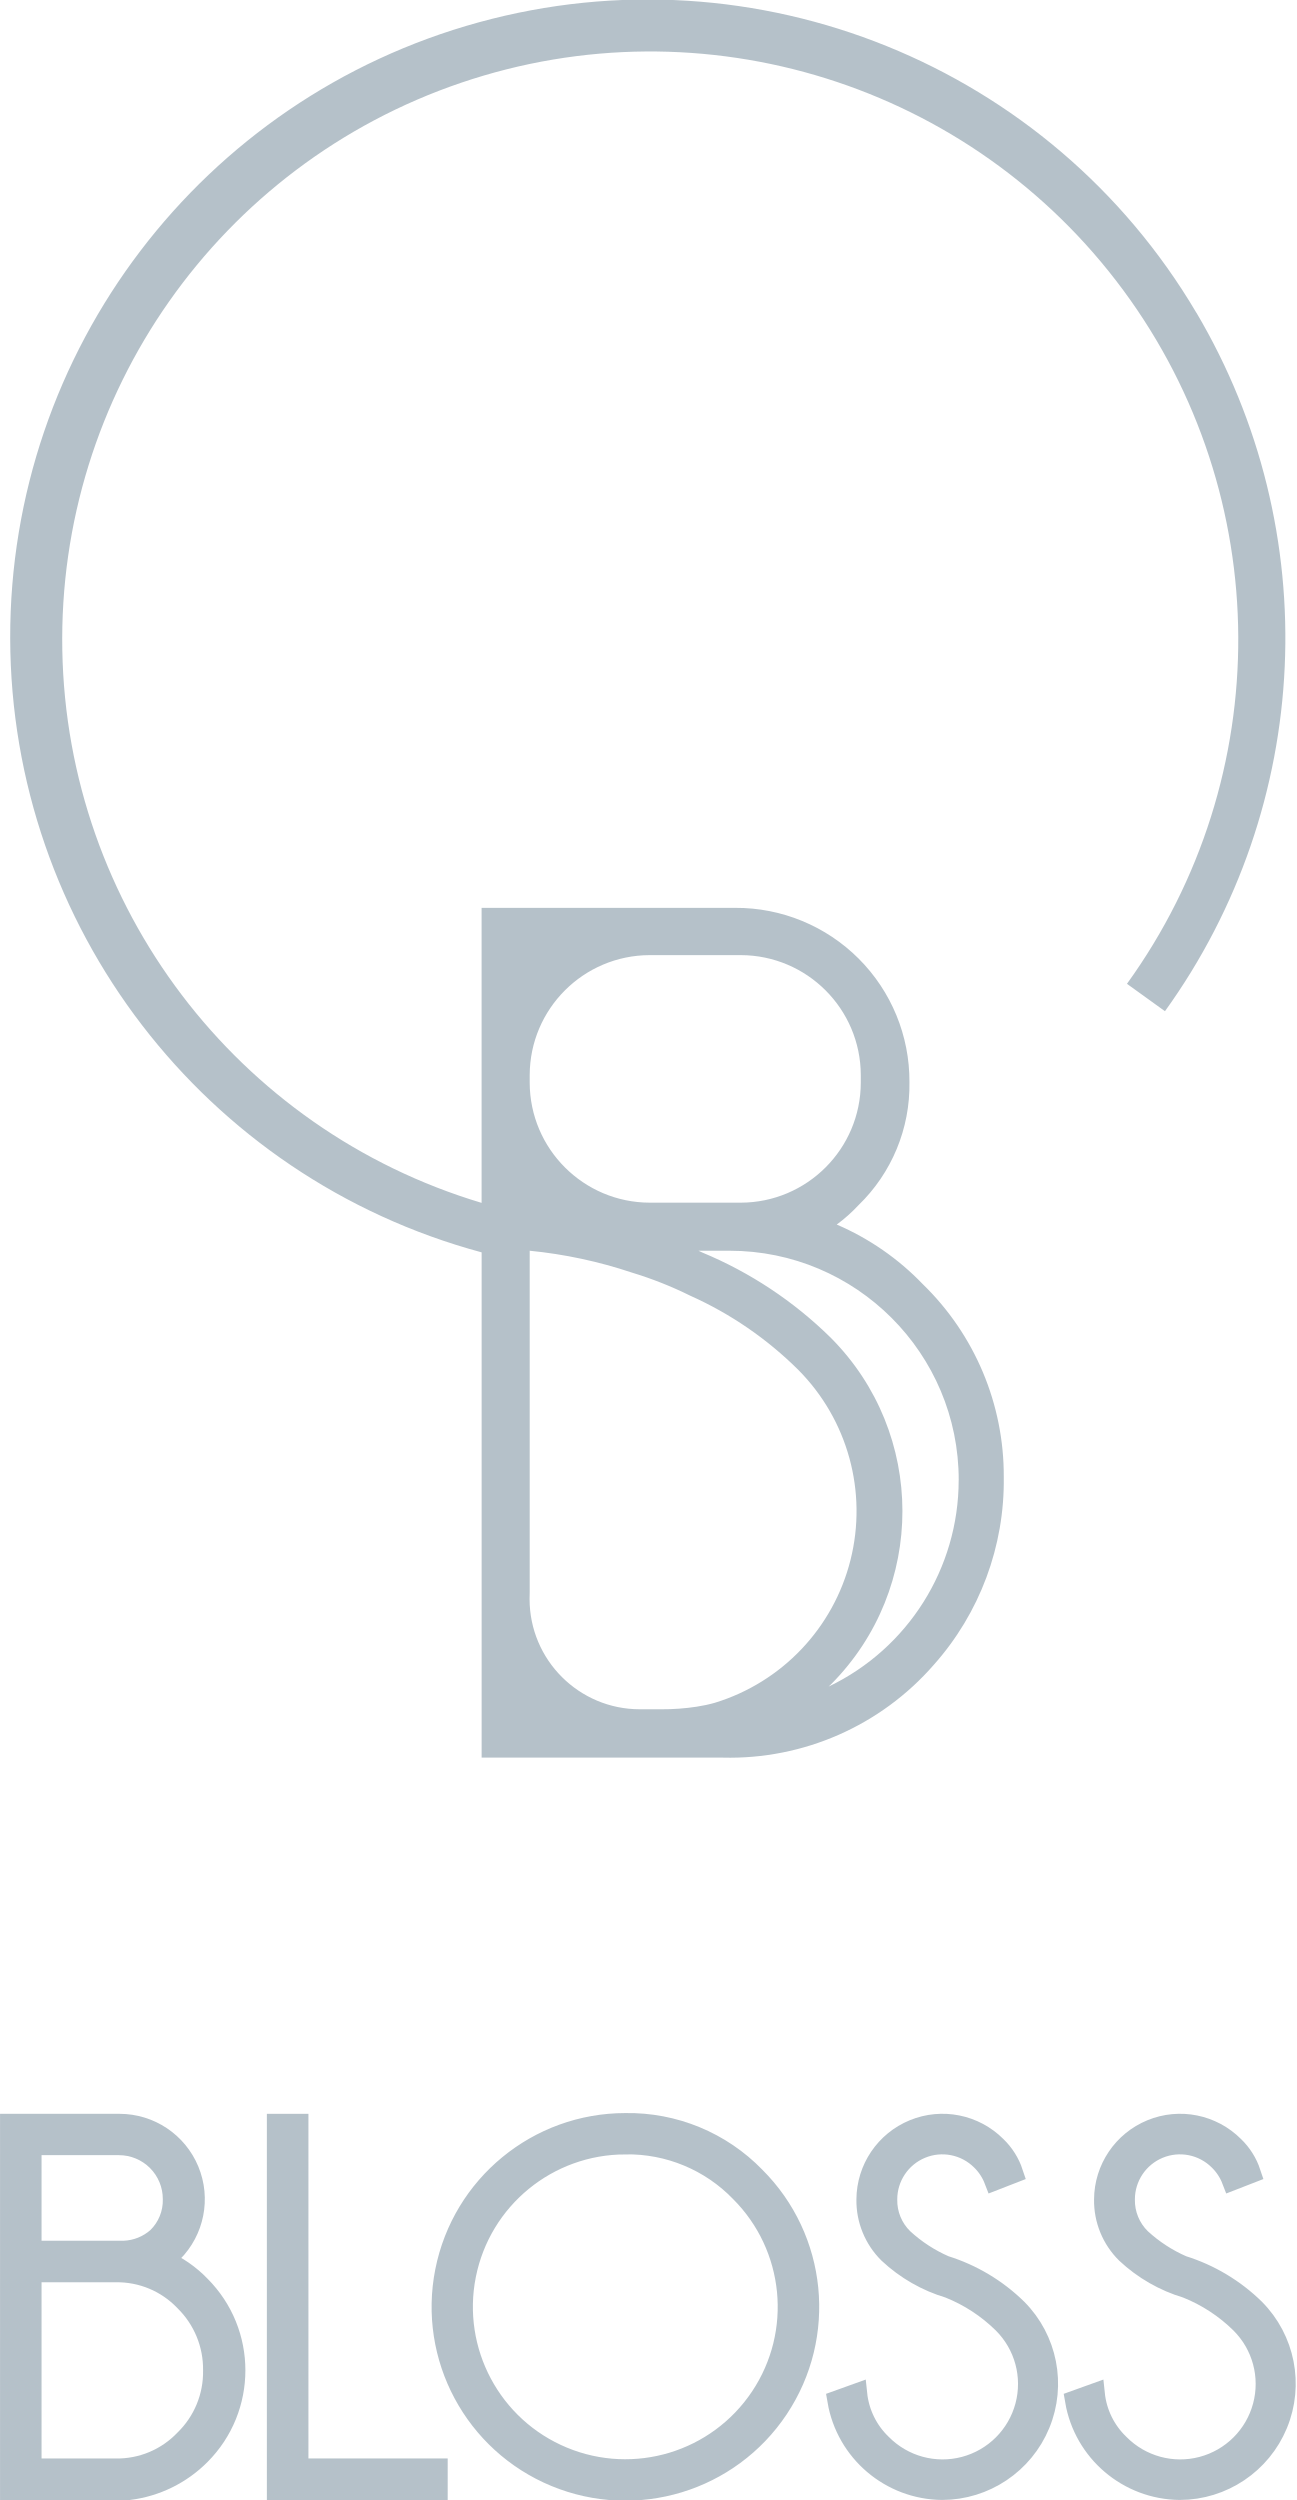
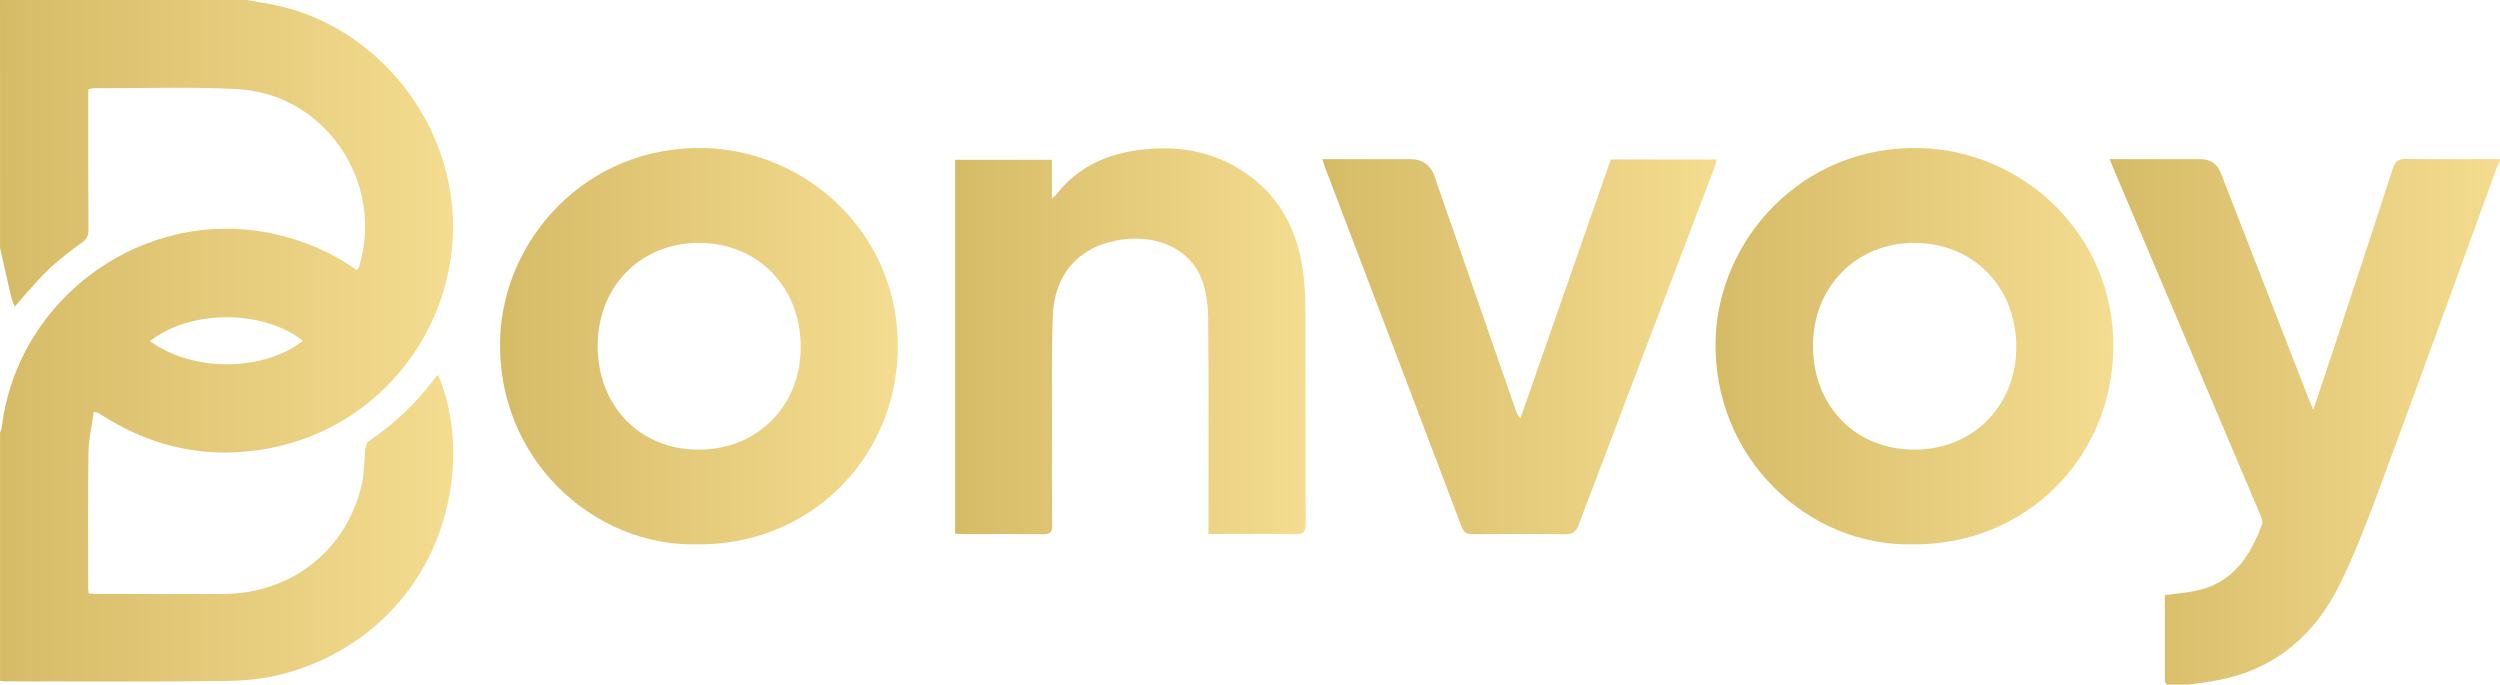
- <svg xmlns="http://www.w3.org/2000/svg" width="31.039" height="59.869" viewBox="0 0 31.039 59.869">
-   <g id="Group_145893" data-name="Group 145893" transform="translate(-314.212 -89.76)">
-     <g id="Group_713" data-name="Group 713" transform="translate(314.462 89.76)">
-       <g id="Group_712" data-name="Group 712" transform="translate(0)">
-         <path id="Path_900" data-name="Path 900" d="M342.863,97.251a15.264,15.264,0,1,0-17.117,22.5v12.1h5.777a6.482,6.482,0,0,0,5.049-2.22,6.627,6.627,0,0,0,1.678-4.5,6.4,6.4,0,0,0-1.942-4.621,6.309,6.309,0,0,0-2.058-1.425,3.725,3.725,0,0,0,.518-.461,4.009,4.009,0,0,0,1.223-2.95,4.152,4.152,0,0,0-4.173-4.173h-6.073v7.065A14.082,14.082,0,1,1,341.2,113.32l.91.656a15.3,15.3,0,0,0,.754-16.726Zm-5.693,27.955a5.485,5.485,0,0,1-3.115,4.944l.059-.055a5.884,5.884,0,0,0-.008-8.3,9.66,9.66,0,0,0-3.078-2.041c-.031-.013-.059-.029-.09-.042h.665l.041,0,.037,0A5.49,5.49,0,0,1,337.171,125.206Zm-10.273-9.7a2.881,2.881,0,0,1,2.873-2.873h2.183a2.881,2.881,0,0,1,2.873,2.873v.182a2.881,2.881,0,0,1-2.873,2.873H329.77a2.881,2.881,0,0,1-2.873-2.873Zm0,12.384v-8.178a11.164,11.164,0,0,1,2.452.525,9.067,9.067,0,0,1,1.391.551,8.732,8.732,0,0,1,2.593,1.781,4.8,4.8,0,0,1-2,7.968,3.478,3.478,0,0,1-.436.094,5.381,5.381,0,0,1-.842.062h-.52a2.641,2.641,0,0,1-2.641-2.641Z" transform="translate(-314.462 -89.76)" fill="#b5c1c9" />
-       </g>
-     </g>
-     <g id="Group_714" data-name="Group 714" transform="translate(314.462 140.613)">
-       <path id="Path_901" data-name="Path 901" d="M318.118,447.77a2.712,2.712,0,0,1,.885.613,2.86,2.86,0,0,1,0,4.04,2.908,2.908,0,0,1-1.7.835h-2.84V444.51h2.611a1.794,1.794,0,0,1,1.268,3.062A1.6,1.6,0,0,1,318.118,447.77ZM314.957,445v2.549h2.227a1.283,1.283,0,0,0,.8-.322,1.246,1.246,0,0,0,.377-.922,1.3,1.3,0,0,0-1.3-1.305Zm2.023,7.764a2.238,2.238,0,0,0,1.658-.693,2.269,2.269,0,0,0,.687-1.664,2.293,2.293,0,0,0-.687-1.67,2.237,2.237,0,0,0-1.658-.693h-2.023v4.72Z" transform="translate(-314.462 -444.492)" fill="#b5c1c9" stroke="#b5c1c9" stroke-width="0.5" />
-       <path id="Path_902" data-name="Path 902" d="M359.03,453.258V444.51h.495v8.253h3.335v.495Z" transform="translate(-352.639 -444.492)" fill="#b5c1c9" stroke="#b5c1c9" stroke-width="0.5" />
-       <path id="Path_903" data-name="Path 903" d="M394.106,445.665a4.391,4.391,0,1,1-3.1-1.281A4.225,4.225,0,0,1,394.106,445.665Zm-3.1-.791a3.9,3.9,0,1,0,2.755,1.142A3.75,3.75,0,0,0,391.007,444.873Z" transform="translate(-376.279 -444.384)" fill="#b5c1c9" stroke="#b5c1c9" stroke-width="0.5" />
-       <path id="Path_904" data-name="Path 904" d="M455.346,448.425a3.626,3.626,0,0,1-1.444-.828,1.77,1.77,0,0,1-.526-1.287,1.811,1.811,0,0,1,3.093-1.269,1.559,1.559,0,0,1,.4.634l-.435.169a1.341,1.341,0,0,0-.314-.477,1.329,1.329,0,0,0-2.266.943,1.281,1.281,0,0,0,.387.942,3.6,3.6,0,0,0,1,.652,4.292,4.292,0,0,1,1.728,1.033,2.534,2.534,0,0,1-1.788,4.32,2.559,2.559,0,0,1-2.5-2.127l.453-.163a1.952,1.952,0,0,0,.592,1.208,2.057,2.057,0,1,0,2.912-2.906A3.9,3.9,0,0,0,455.346,448.425Z" transform="translate(-432.867 -444.492)" fill="#b5c1c9" stroke="#b5c1c9" stroke-width="0.5" />
-       <path id="Path_905" data-name="Path 905" d="M495.033,448.425a3.626,3.626,0,0,1-1.444-.828,1.769,1.769,0,0,1-.526-1.287,1.811,1.811,0,0,1,3.093-1.269,1.559,1.559,0,0,1,.4.634l-.435.169a1.34,1.34,0,0,0-.314-.477,1.329,1.329,0,0,0-2.266.943,1.282,1.282,0,0,0,.387.942,3.6,3.6,0,0,0,1,.652,4.294,4.294,0,0,1,1.728,1.033,2.534,2.534,0,0,1-1.788,4.32,2.559,2.559,0,0,1-2.5-2.127l.453-.163a1.952,1.952,0,0,0,.592,1.208,2.057,2.057,0,1,0,2.912-2.906A3.9,3.9,0,0,0,495.033,448.425Z" transform="translate(-466.863 -444.492)" fill="#b5c1c9" stroke="#b5c1c9" stroke-width="0.5" />
+ <svg xmlns="http://www.w3.org/2000/svg" xmlns:xlink="http://www.w3.org/1999/xlink" id="Layer_2" viewBox="0 0 1348.83 369.39">
+   <defs>
+     <style>.cls-1{fill:url(#linear-gradient-2);}.cls-2{fill:url(#linear-gradient-6);}.cls-3{fill:url(#linear-gradient-5);}.cls-4{fill:url(#linear-gradient-3);}.cls-5{fill:url(#linear-gradient);}.cls-6{fill:url(#linear-gradient-4);}</style>
+     <linearGradient id="linear-gradient" x1="0" y1="183.85" x2="244.53" y2="183.85" gradientUnits="userSpaceOnUse">
+       <stop offset="0" stop-color="#d6bb67" />
+       <stop offset="1" stop-color="#f4dc90" />
+     </linearGradient>
+     <linearGradient id="linear-gradient-2" x1="1138.22" y1="227.58" x2="1348.83" y2="227.58" xlink:href="#linear-gradient" />
+     <linearGradient id="linear-gradient-3" x1="269.78" y1="186.79" x2="484.42" y2="186.79" xlink:href="#linear-gradient" />
+     <linearGradient id="linear-gradient-4" x1="925.59" y1="186.79" x2="1140.22" y2="186.79" xlink:href="#linear-gradient" />
+     <linearGradient id="linear-gradient-5" x1="515.28" y1="184.15" x2="704.44" y2="184.15" xlink:href="#linear-gradient" />
+     <linearGradient id="linear-gradient-6" x1="713.45" y1="187.06" x2="926.25" y2="187.06" xlink:href="#linear-gradient" />
+   </defs>
+   <g id="Layer_1-2">
+     <g>
+       <path class="cls-5" d="m132.98,0c4.39.76,8.78,1.46,13.16,2.28,50.13,9.37,89.87,52.46,97.11,103.22,8.9,62.44-32.94,124.39-98.64,136.5-31.23,5.76-60.55-.01-87.63-16.71-1.41-.87-2.8-1.79-4.22-2.65-.26-.16-.64-.13-2.18-.39-1,7.31-2.74,14.57-2.85,21.86-.37,24.45-.16,48.9-.15,73.35,0,.81.17,1.62.3,2.76,1.54.09,3,.24,4.45.24,22.82.01,45.65.12,68.47-.02,36.76-.22,66.57-23.96,74.49-59.49,1.32-5.93,1.09-12.2,1.79-18.29.18-1.6.7-3.79,1.85-4.56,14.2-9.64,26.36-21.32,36.5-35.14.16-.22.59-.24,1.13-.45,5.85,14.53,8.41,29.69,7.94,45.2-1.67,55.37-37.16,100.91-90.53,115.56-10.29,2.83-21.31,4.01-32.02,4.14-39.81.48-79.63.2-119.44.2-.83,0-1.65-.14-2.48-.22,0-44.59,0-89.19,0-133.78.32-1.1.81-2.18.95-3.31,8.76-70.47,77.25-119.17,146.61-104.16,16.26,3.52,31.31,9.95,45.03,19.68.47-.79.93-1.3,1.11-1.9,13.93-45.23-18.14-93.4-65.73-95.84-25.75-1.32-51.62-.42-77.43-.48-.92,0-1.85.4-2.95.66,0,25.32-.08,50.42.09,75.53.02,3.16-.68,5.01-3.33,6.94-6.43,4.7-12.85,9.55-18.58,15.05-6.29,6.04-11.81,12.89-17.89,19.65-.64-1.82-1.48-3.62-1.92-5.52-2.05-8.7-3.98-17.42-5.96-26.13C0,89.27,0,44.76,0,0c44.33,0,88.66,0,132.98,0Zm-52.06,184.04c24.22,17.63,62.64,15.72,82.45-.16-21.05-16.81-60.46-17.13-82.45.16Z" />
+       <path class="cls-1" d="m1168.85,369.39c-.28-.77-.8-1.53-.81-2.3-.05-15.28-.04-30.56-.04-45.98,6.27-.9,12.41-1.29,18.3-2.71,18.96-4.58,28.03-18.95,34.27-35.76.51-1.39-.49-3.52-1.18-5.14-26.22-61.9-52.48-123.78-78.73-185.66-.76-1.79-1.48-3.6-2.46-5.98,16.78,0,32.9,0,49.02,0q8.05,0,11.05,7.64c15.83,40.68,31.65,81.36,47.48,122.04.59,1.5,1.25,2.98,2.35,5.6,4.1-12.3,7.86-23.49,11.56-34.7,10.5-31.84,21.06-63.65,31.33-95.56,1.33-4.13,3.26-5.17,7.35-5.12,16.82.23,33.64.09,50.46.09v1c-.68,1.49-1.46,2.95-2.02,4.48-19.36,53.02-38.5,106.13-58.13,159.05-8.13,21.92-16.01,44.09-26.31,65.01-13.39,27.2-34.94,45.8-65.81,51.61-5.2.98-10.47,1.6-15.71,2.38h-12Z" />
+       <path class="cls-4" d="m376.64,293.7c-56.72,1.48-108.64-46.38-106.82-110.61,1.53-54.08,46.64-104.83,110.45-103.2,55.27,1.41,104.89,46.49,104.13,108.11-.74,59.63-47.72,106.08-107.77,105.7Zm-54.18-106.95c.09,32.64,23.05,56.03,54.83,55.85,31.61-.17,54.82-23.76,54.72-55.61-.1-32.36-23.3-55.96-54.99-55.95-31.49.02-54.65,23.67-54.56,55.71Z" />
+       <path class="cls-6" d="m1032.52,293.7c-57.11,1.5-108.64-46.82-106.89-110.53,1.47-53.46,46.19-104.89,110.38-103.28,55.71,1.4,104.95,46.98,104.2,108.03-.74,59.59-47.6,106.07-107.69,105.78Zm55.35-106.73c-.09-32.28-23.39-55.94-55.06-55.93-31.4.01-54.73,23.81-54.64,55.73.09,32.54,23.17,56,54.94,55.83,31.57-.16,54.85-23.81,54.76-55.63Z" />
+       <path class="cls-3" d="m652,288.12c0-2.71,0-4.69,0-6.67,0-36.43.18-72.86-.15-109.29-.07-7.19-.97-14.78-3.46-21.45-5.82-15.6-22.93-23.89-41.97-21.59-23.04,2.78-37.41,17.59-38.38,41.07-.81,19.6-.4,39.25-.45,58.88-.05,18.13-.11,36.27.07,54.4.04,3.75-1.09,4.84-4.81,4.79-14.33-.19-28.66-.06-42.98-.08-1.45,0-2.91-.2-4.56-.32V86.21h52.2v20.96c1.28-1.18,1.89-1.59,2.31-2.14,11.65-14.96,27.37-22.05,45.87-24.24,17.52-2.07,34.29,0,49.82,8.55,22.02,12.13,33.72,31.46,37.33,55.88,1.07,7.21,1.44,14.58,1.47,21.87.14,38.43-.01,76.86.16,115.28.02,4.54-1.15,5.94-5.8,5.85-15.29-.29-30.6-.11-46.64-.11Z" />
+       <path class="cls-2" d="m713.45,85.86h47.32q10,0,13.2,9.28c14.59,42.04,29.19,84.07,43.79,126.1.49,1.4.99,2.8,2.56,4.48,16.24-46.53,32.48-93.06,48.76-139.69h57.19c-.56,1.85-.95,3.52-1.56,5.11-24.32,63.95-48.69,127.88-72.92,191.86-1.43,3.78-3.16,5.34-7.45,5.27-16.49-.29-32.99-.18-49.49-.04-3.22.03-4.98-.66-6.25-4.01-24.51-64.75-49.18-129.44-73.8-194.15-.46-1.21-.79-2.47-1.34-4.2Z" />
    </g>
  </g>
</svg>
